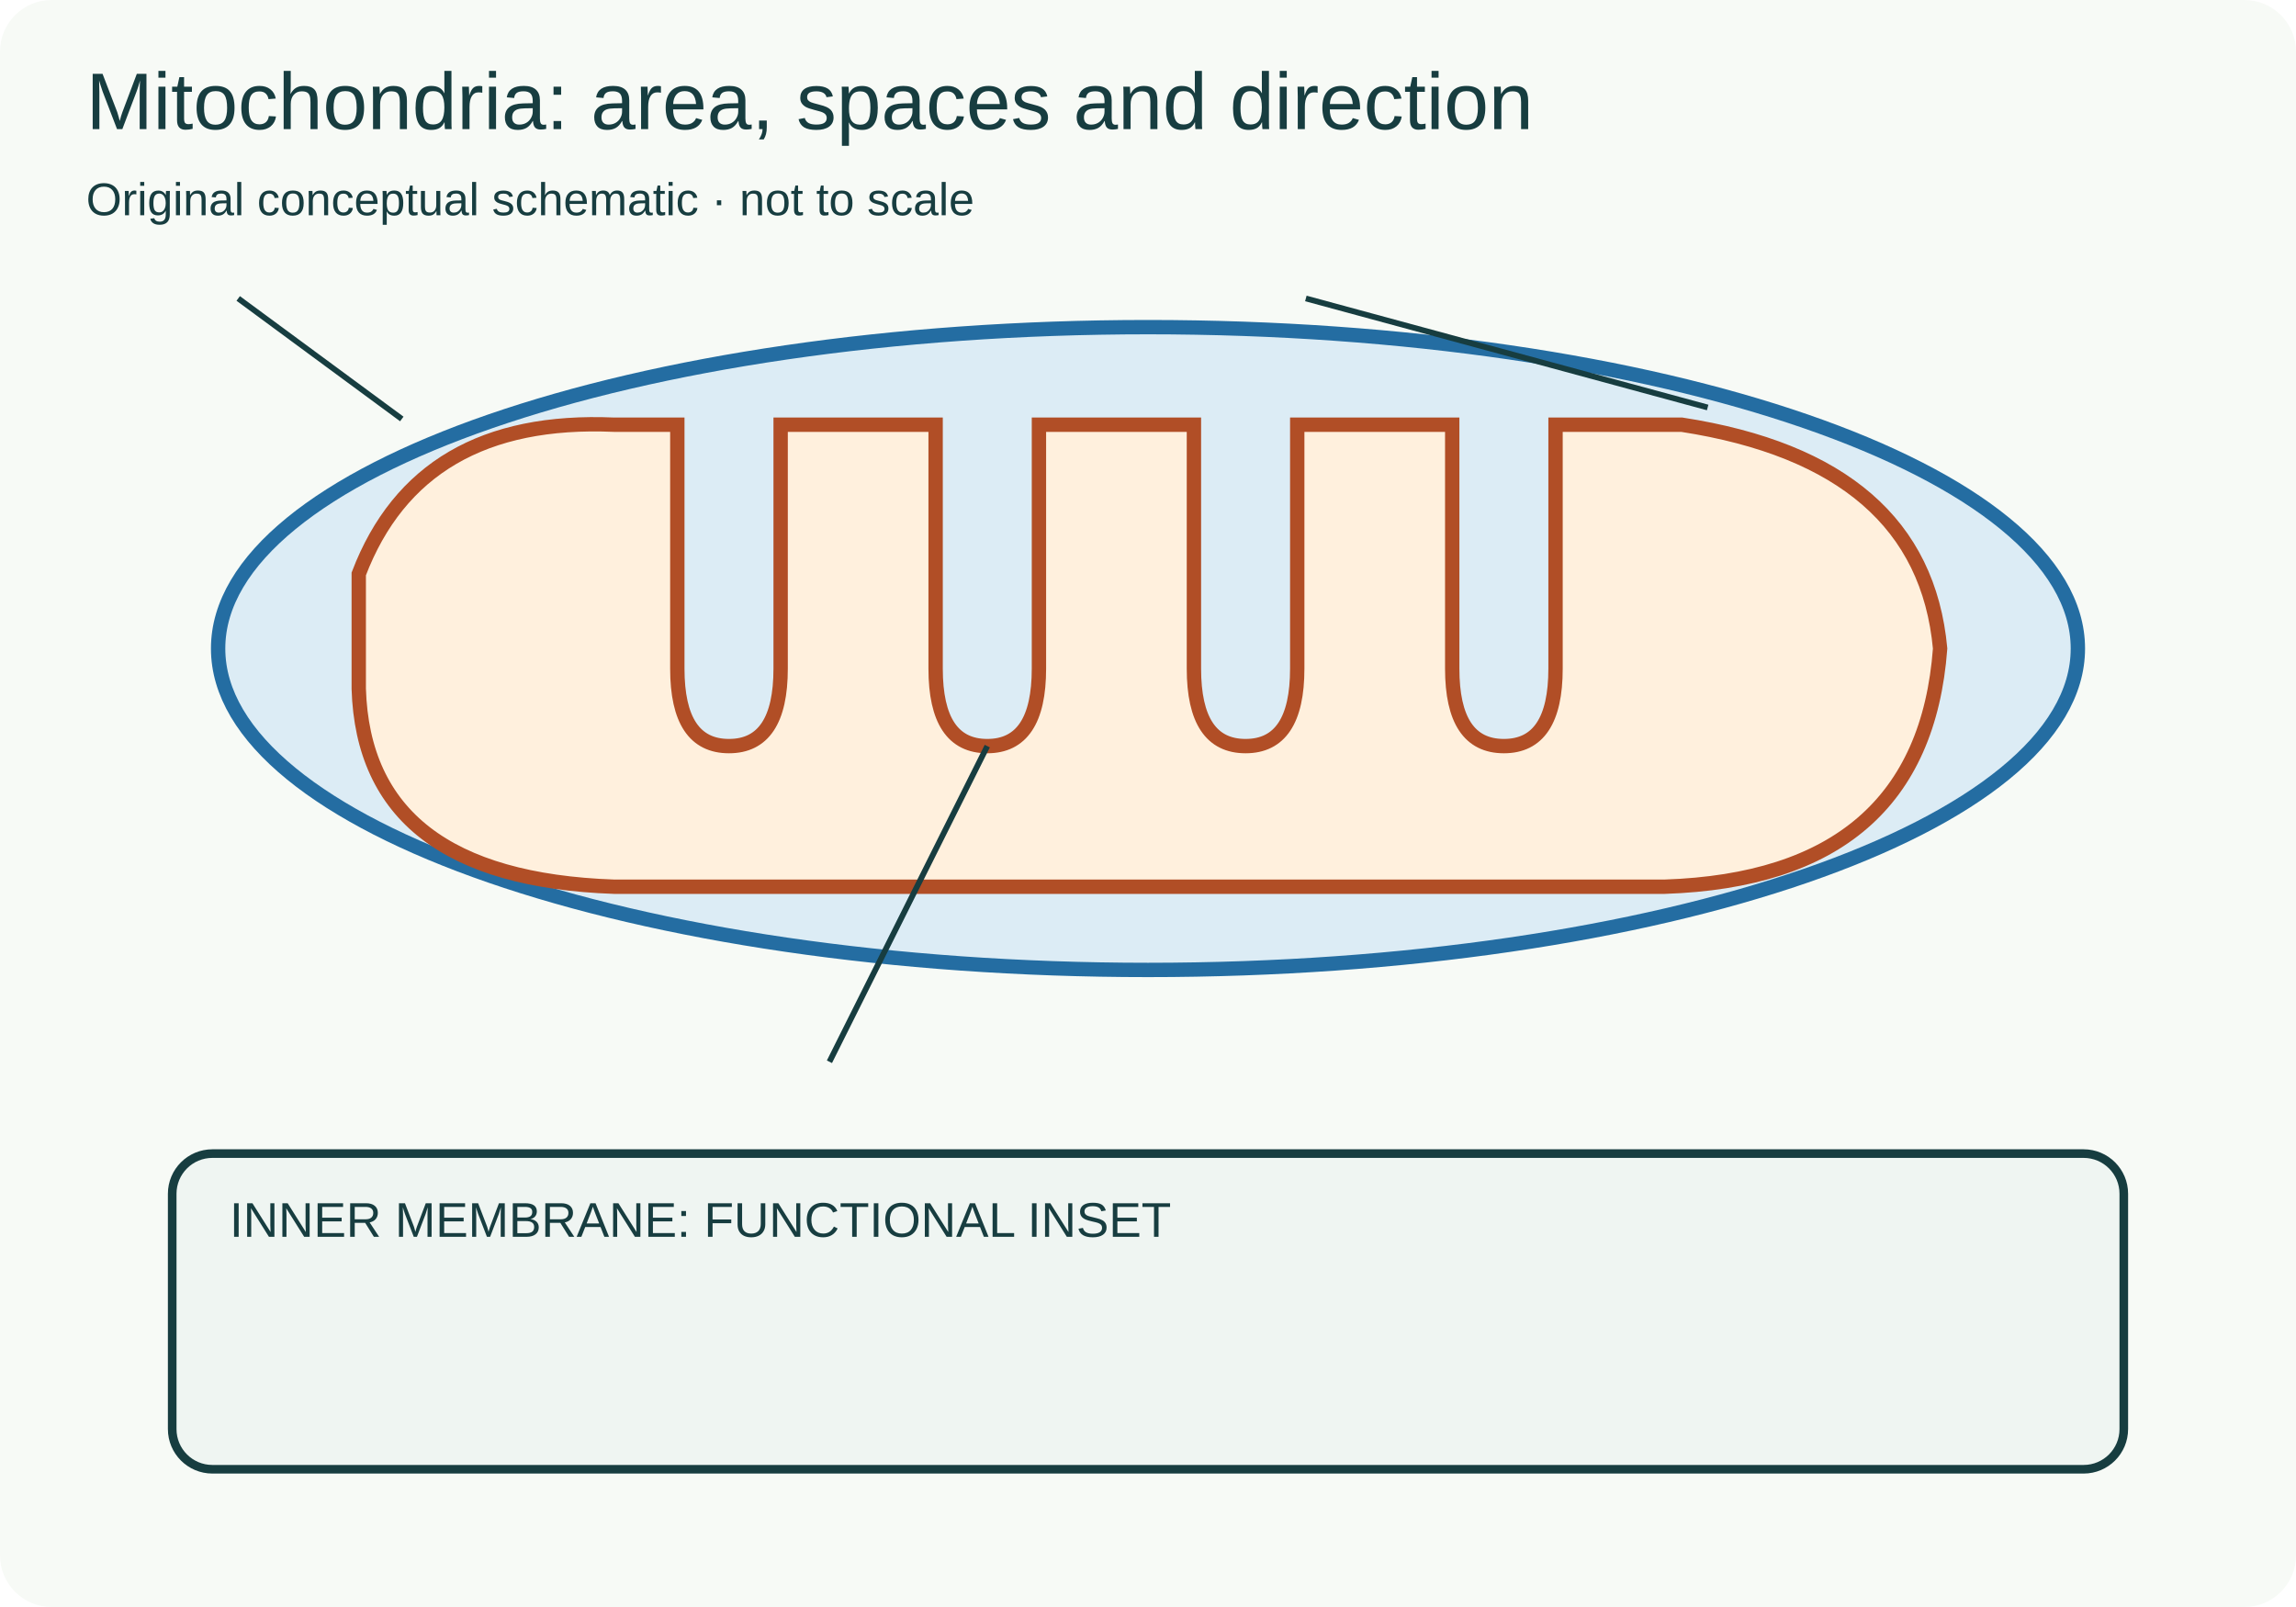
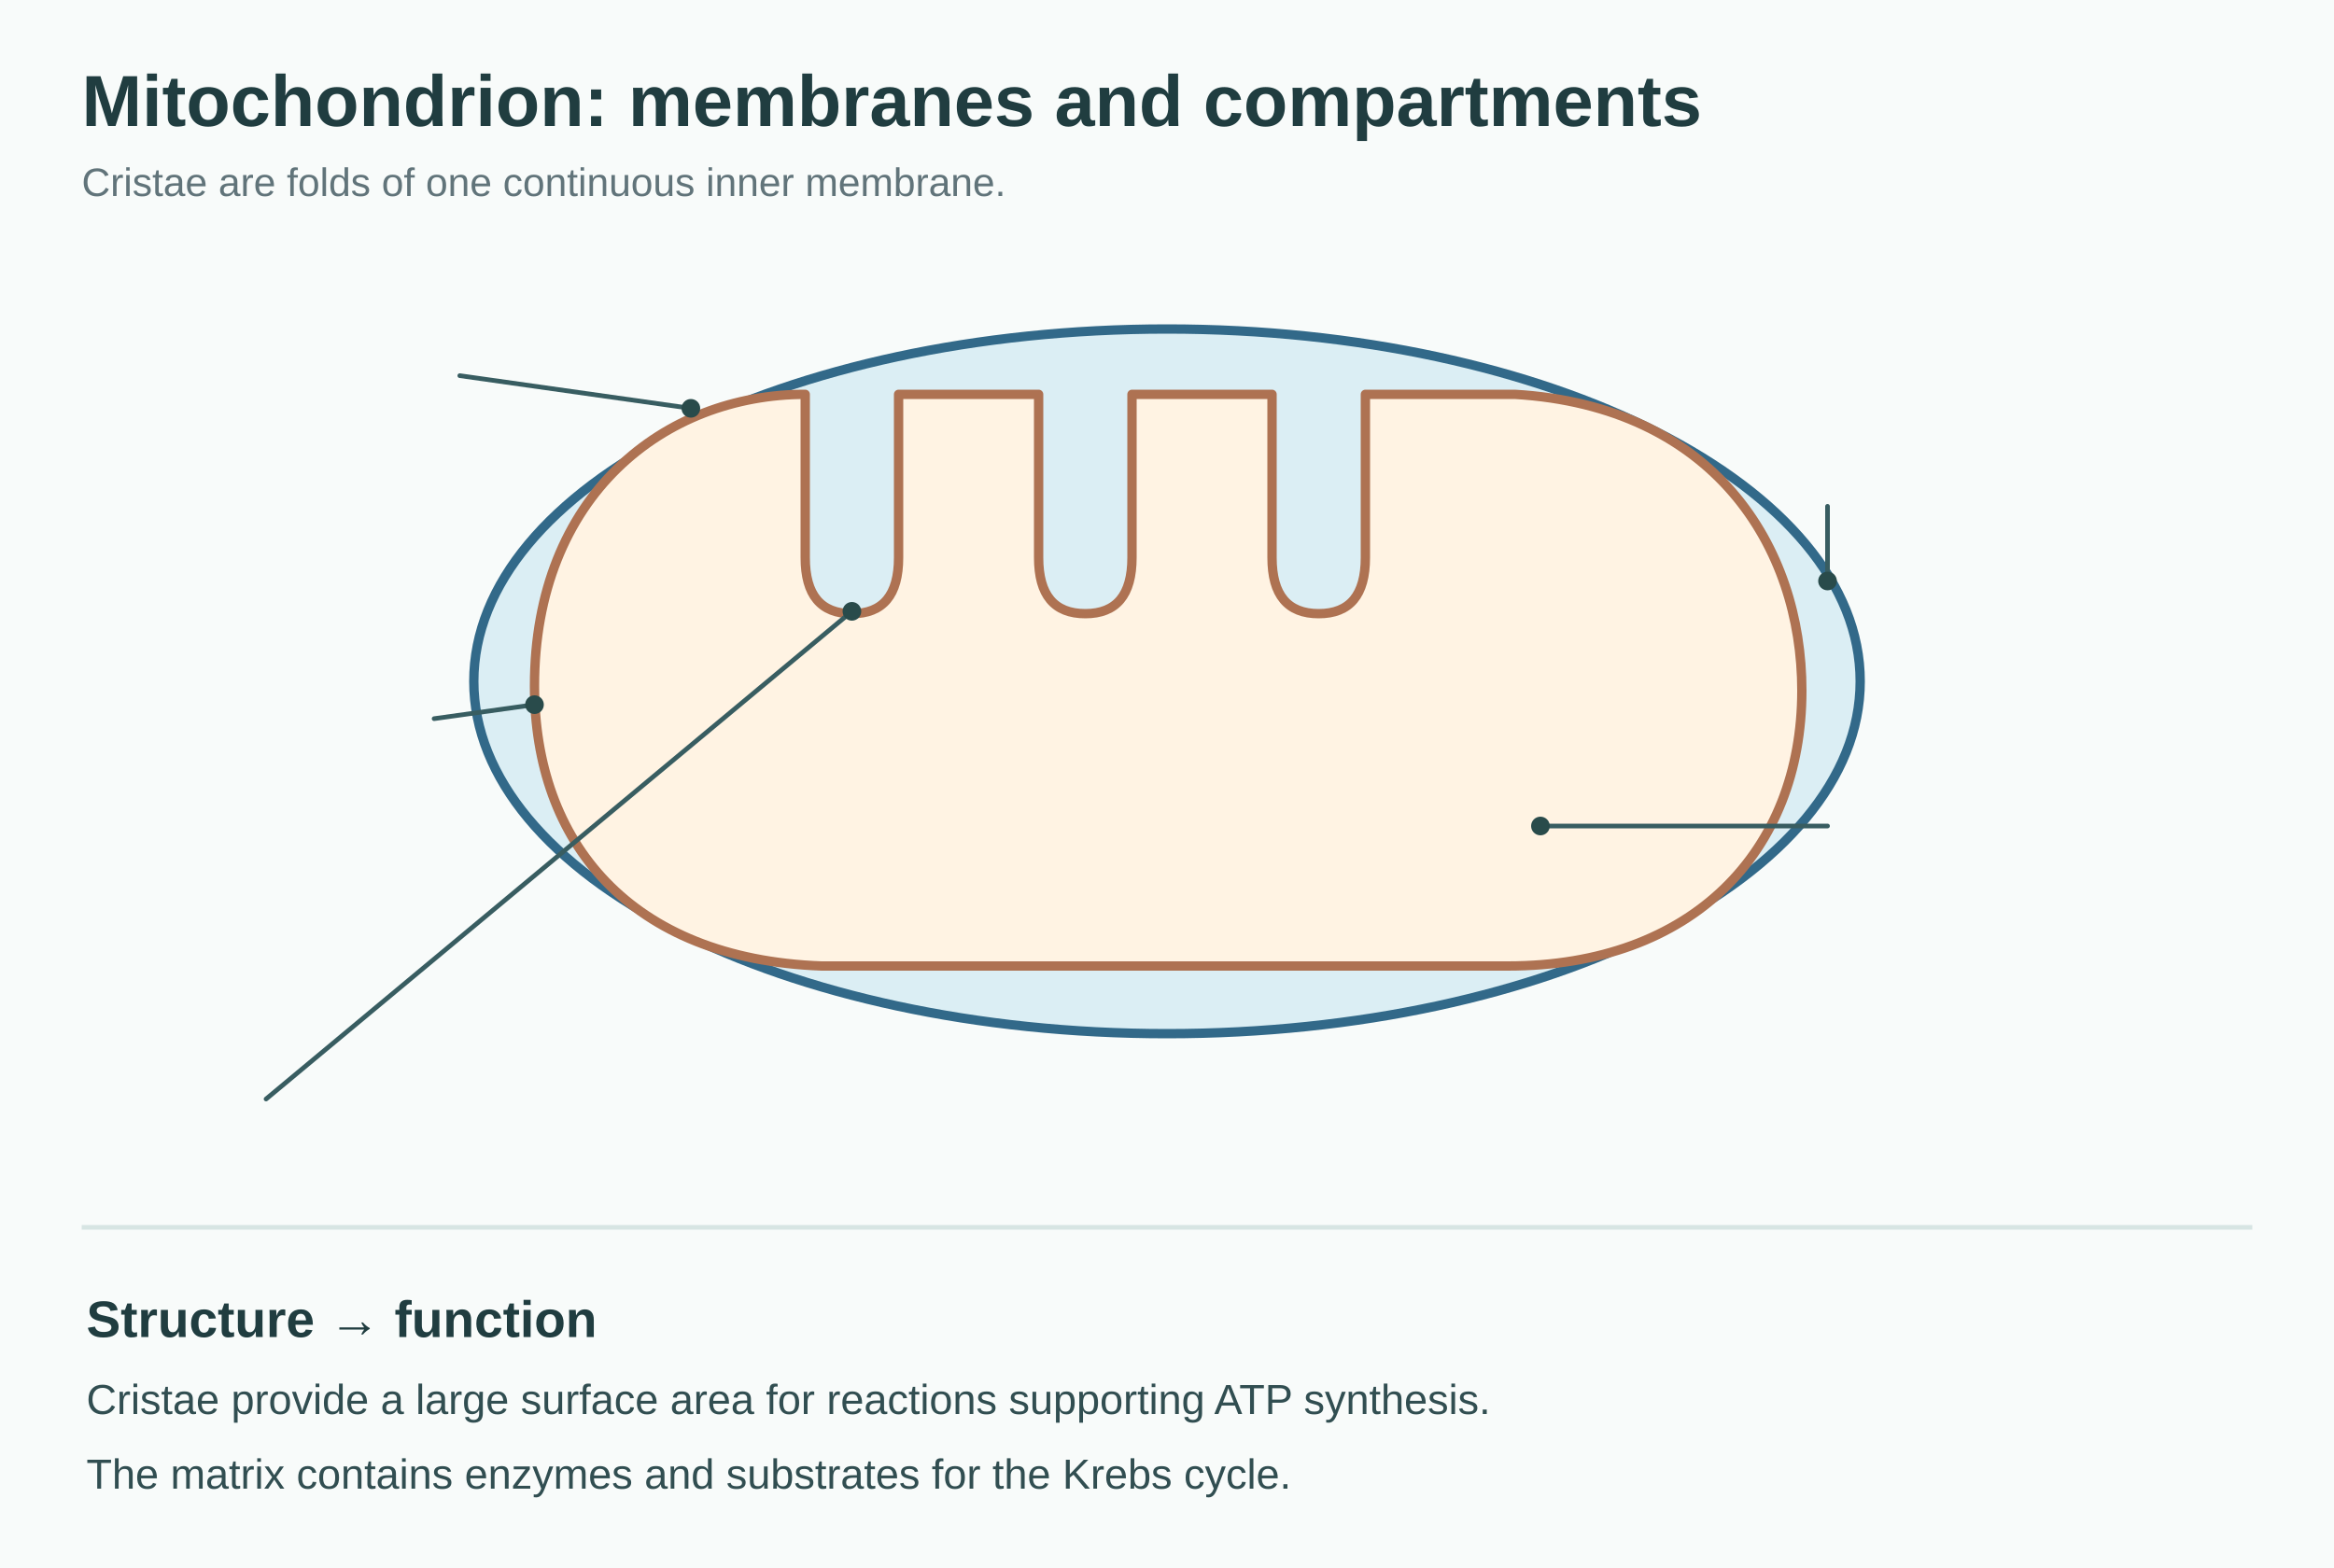
- <svg xmlns="http://www.w3.org/2000/svg" viewBox="0 0 800 560" role="img" aria-labelledby="title desc">
+ <svg xmlns="http://www.w3.org/2000/svg" viewBox="0 0 1000 672" role="img" aria-labelledby="mitochondrion-title mitochondrion-desc">
  <defs>
-     <marker id="arrow" viewBox="0 0 10 10" refX="9" refY="5" markerWidth="8" markerHeight="8" orient="auto-start-reverse">
-       <path d="M0 0 L10 5 L0 10 Z" fill="#173d40" />
+     <marker id="flowArrow" viewBox="0 0 10 10" refX="9" refY="5" markerWidth="7" markerHeight="7" orient="auto">
+       <path d="M0 0 L10 5 L0 10 Z" fill="#3b6061" />
    </marker>
  </defs>
-   <rect width="800" height="560" rx="18" fill="#f7faf6" />
-   <g font-family="Arial, sans-serif">
-     <text x="30" y="45" font-size="28" fill="#173d40">Mitochondria: area, spaces and direction</text>
-     <text x="30" y="75" font-size="16" fill="#173d40">Original conceptual schematic · not to scale</text>
-     <ellipse cx="400" cy="226" rx="324" ry="112" fill="#dcecf5" stroke="#246da2" stroke-width="5" />
-     <path d="M125 200 Q146 145 214 148 L236 148 L236 233 Q236 260 254 260 Q272 260 272 233 L272 148 L326 148 L326 233 Q326 260 344 260 Q362 260 362 233 L362 148 L416 148 L416 233 Q416 260 434 260 Q452 260 452 233 L452 148 L506 148 L506 233 Q506 260 524 260 Q542 260 542 233 L542 148 L586 148 Q670 161 676 226 Q670 306 580 309 L214 309 Q127 306 125 240 Z" stroke="#b14e26" stroke-width="5" fill="#fff0dd" />
-     <path d="M83 104 L140 146" stroke="#173d40" stroke-width="2" fill="none" />
-     <path d="M455 104 L595 142" stroke="#173d40" stroke-width="2" fill="none" />
-     <path d="M289 370 L344 260" stroke="#173d40" stroke-width="2" fill="none" />
-     <rect x="60" y="402" width="680" height="110" rx="14" fill="#eff5f2" stroke="#173d40" stroke-width="3" />
-     <text x="80" y="431" font-size="17" fill="#173d40">INNER MEMBRANE: FUNCTIONAL INSET</text>
-   </g>
+   <style>text{font-family:Arial,Helvetica,sans-serif;fill:#203d40}.title{font-size:31px;font-weight:700}.subtitle{font-size:17px;fill:#61747a}.step{font-size:22px;font-weight:700}.label{font-size:19px;font-weight:600}.small{font-size:16px;fill:#436264}.note{font-size:18px;fill:#314e51}.leader{stroke:#385d61;stroke-width:2;fill:none;stroke-linecap:round;stroke-linejoin:round}.membrane{stroke:#236a6c;stroke-width:4;fill:none}.flow{stroke:#3b6061;stroke-width:3;fill:none;marker-end:url(#flowArrow)}.bacteria{fill:#db8774;stroke:#944b46;stroke-width:2}.enzyme{fill:#e4a25c;stroke:#995d2c;stroke-width:1.5}</style>
+   <rect width="1000" height="672" fill="#f8fbfa" />
+   <text x="35" y="54" class="title">Mitochondrion: membranes and compartments</text>
+   <text x="35" y="84" class="subtitle">Cristae are folds of one continuous inner membrane.</text>
+   <ellipse cx="500" cy="292" rx="297" ry="151" fill="#dbeef4" stroke="#326989" stroke-width="4" />
+   <path d="M229 294 C229 212 285 169 345 169 L345 239 Q345 263 365 263 Q385 263 385 239 L385 169 H445 V239 Q445 263 465 263 Q485 263 485 239 V169 H545 V239 Q545 263 565 263 Q585 263 585 239 V169 H649 C734 174 772 234 772 296 C772 365 725 414 646 414 H352 C270 411 229 361 229 294 Z" fill="#fff3e3" stroke="#ae7252" stroke-width="4" stroke-linejoin="round" />
+   <path class="leader" d="M197 161 L296 175" />
+   <circle cx="296" cy="175" r="4" fill="#294b4b" />
+   <path class="leader" d="M186 308 L229 302" />
+   <circle cx="229" cy="302" r="4" fill="#294b4b" />
+   <path class="leader" d="M114 471 L365 262" />
+   <circle cx="365" cy="262" r="4" fill="#294b4b" />
+   <path class="leader" d="M783 217 L783 249" />
+   <circle cx="783" cy="249" r="4" fill="#294b4b" />
+   <path class="leader" d="M783 354 L660 354" />
+   <circle cx="660" cy="354" r="4" fill="#294b4b" />
+   <path d="M35 526 H965" stroke="#d7e5e3" stroke-width="2" />
+   <text x="37" y="573" class="step">Structure → function</text>
+   <text x="37" y="606" class="note">Cristae provide a large surface area for reactions supporting ATP synthesis.</text>
+   <text x="37" y="638" class="note">The matrix contains enzymes and substrates for the Krebs cycle.</text>
</svg>
